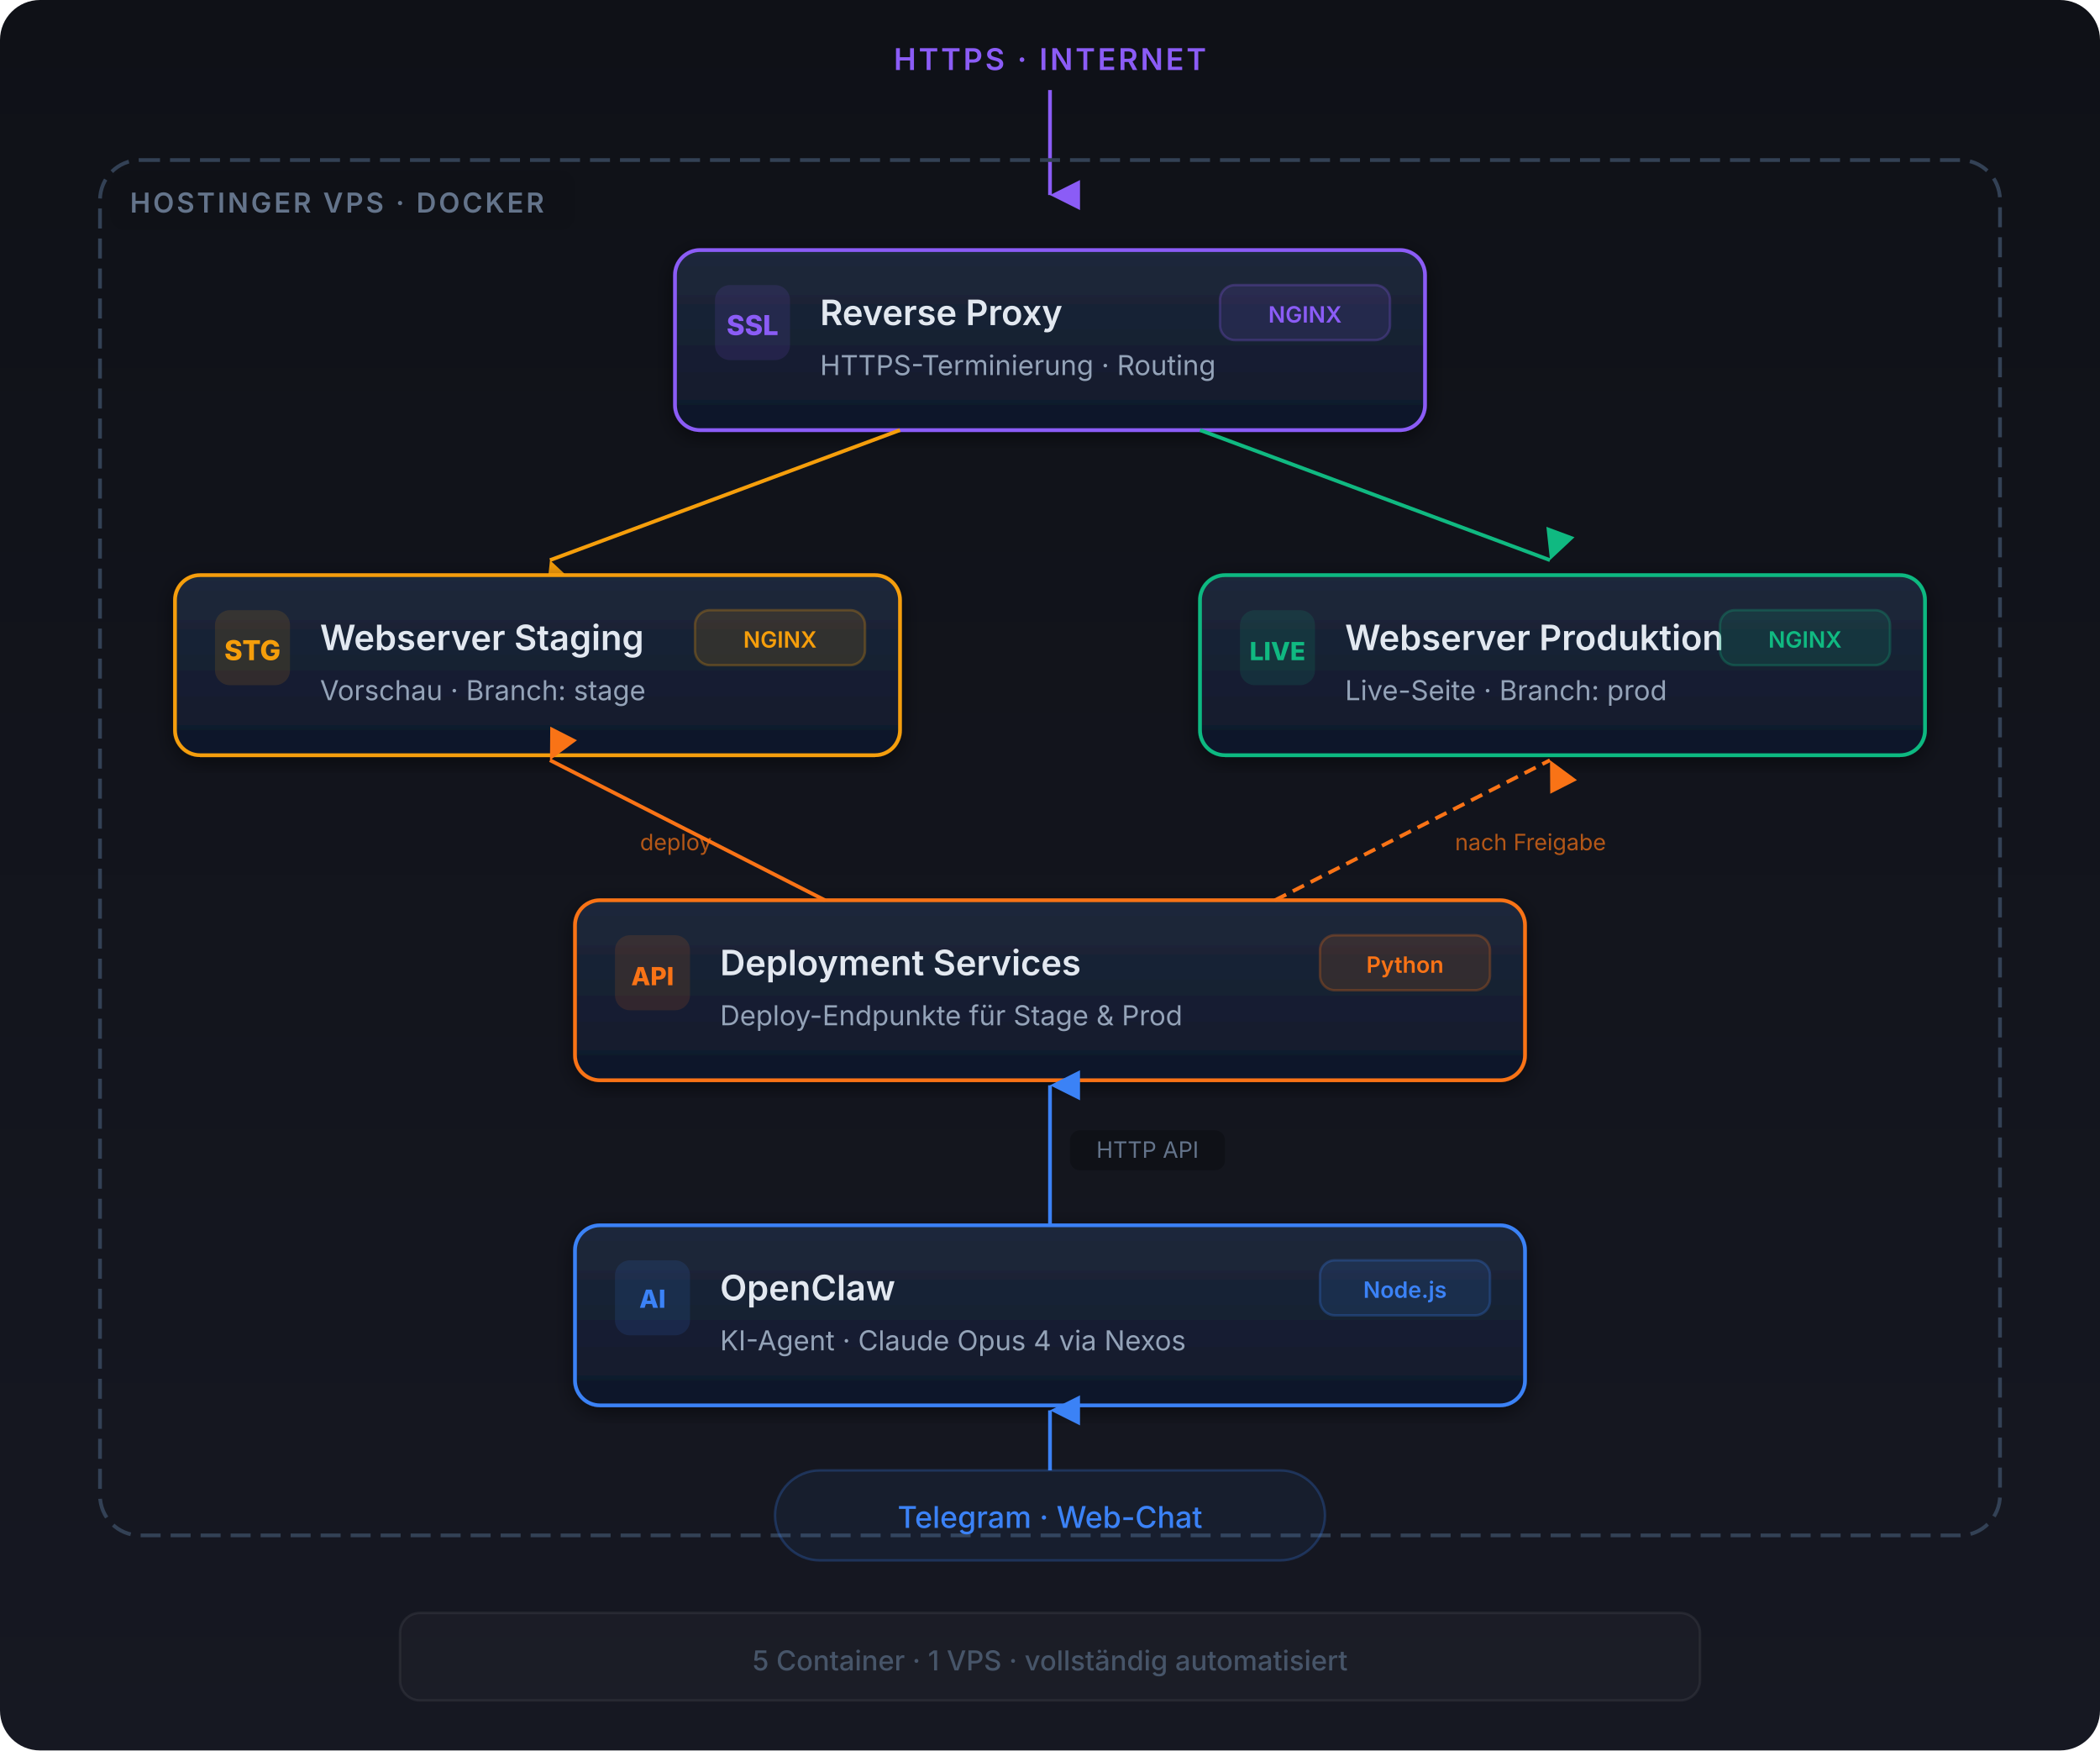
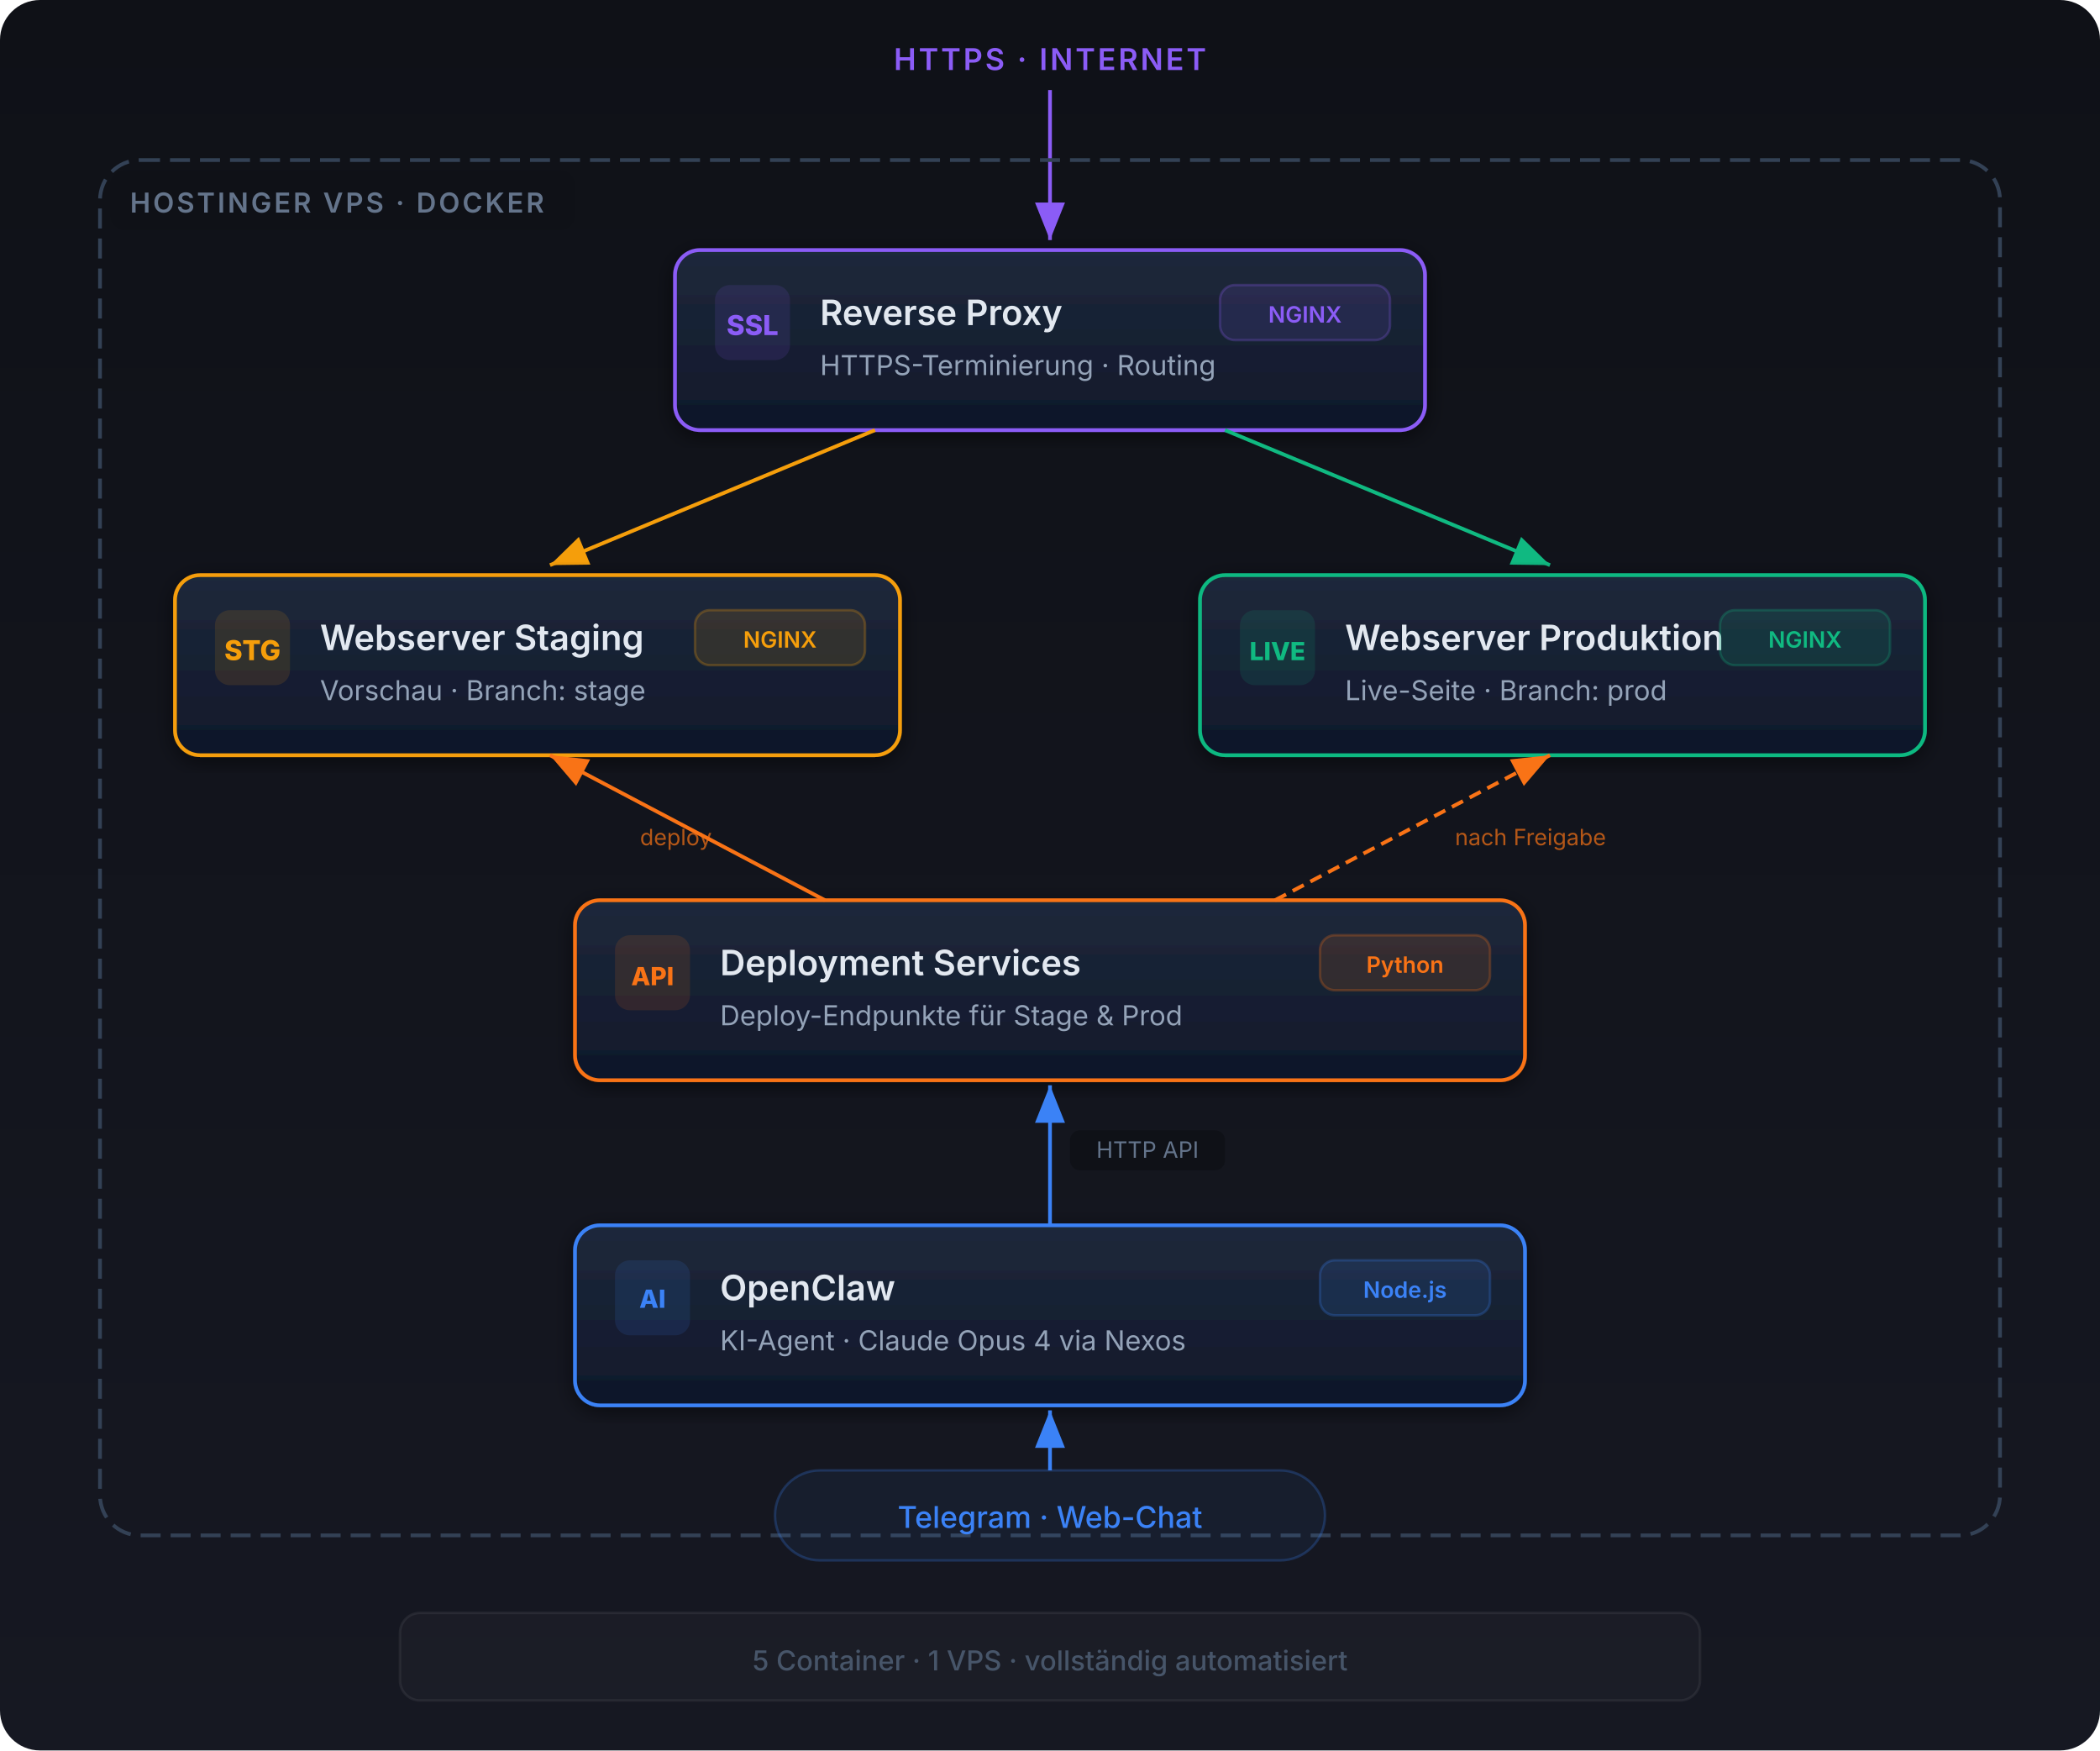
<svg xmlns="http://www.w3.org/2000/svg" viewBox="0 0 840 700" font-family="Inter, Arial, sans-serif">
  <defs>
    <linearGradient id="bgGrad2" x1="0" y1="0" x2="0" y2="1">
      <stop offset="0%" stop-color="#0f1117" />
      <stop offset="100%" stop-color="#161822" />
    </linearGradient>
    <linearGradient id="containerGrad" x1="0" y1="0" x2="0" y2="1">
      <stop offset="0%" stop-color="#1e293b" />
      <stop offset="100%" stop-color="#0f172a" />
    </linearGradient>
    <filter id="shadow2">
      <feDropShadow dx="0" dy="2" stdDeviation="4" flood-color="#000" flood-opacity="0.5" />
    </filter>
-     <marker id="aDown" markerWidth="8" markerHeight="8" refX="4" refY="8" orient="auto">
-       <path d="M0,0 L4,8 L8,0" fill="#8b5cf6" />
+     <marker id="aP" markerWidth="10" markerHeight="8" refX="10" refY="4" orient="auto">
+       <path d="M0,0 L10,4 L0,8 Z" fill="#8b5cf6" />
    </marker>
-     <marker id="aDownY" markerWidth="8" markerHeight="8" refX="4" refY="8" orient="auto">
-       <path d="M0,0 L4,8 L8,0" fill="#f59e0b" />
+     <marker id="aY" markerWidth="10" markerHeight="8" refX="10" refY="4" orient="auto">
+       <path d="M0,0 L10,4 L0,8 Z" fill="#f59e0b" />
    </marker>
-     <marker id="aDownG" markerWidth="8" markerHeight="8" refX="4" refY="8" orient="auto">
-       <path d="M0,0 L4,8 L8,0" fill="#10b981" />
+     <marker id="aG" markerWidth="10" markerHeight="8" refX="10" refY="4" orient="auto">
+       <path d="M0,0 L10,4 L0,8 Z" fill="#10b981" />
    </marker>
-     <marker id="aRight" markerWidth="8" markerHeight="8" refX="8" refY="4" orient="auto">
-       <path d="M0,0 L8,4 L0,8" fill="#3b82f6" />
+     <marker id="aO" markerWidth="10" markerHeight="8" refX="10" refY="4" orient="auto">
+       <path d="M0,0 L10,4 L0,8 Z" fill="#f97316" />
    </marker>
-     <marker id="aUp" markerWidth="8" markerHeight="8" refX="4" refY="0" orient="auto">
-       <path d="M0,8 L4,0 L8,8" fill="#f97316" />
-     </marker>
-     <marker id="aUpB" markerWidth="8" markerHeight="8" refX="4" refY="0" orient="auto">
-       <path d="M0,8 L4,0 L8,8" fill="#3b82f6" />
+     <marker id="aB" markerWidth="10" markerHeight="8" refX="10" refY="4" orient="auto">
+       <path d="M0,0 L10,4 L0,8 Z" fill="#3b82f6" />
    </marker>
  </defs>
  <rect width="840" height="700" fill="url(#bgGrad2)" rx="16" />
  <text x="420" y="28" text-anchor="middle" fill="#8b5cf6" font-size="12" font-weight="600" letter-spacing="1">HTTPS · INTERNET</text>
-   <line x1="420" y1="36" x2="420" y2="78" stroke="#8b5cf6" stroke-width="1.5" marker-end="url(#aDown)" />
+   <line x1="420" y1="36" x2="420" y2="96" stroke="#8b5cf6" stroke-width="1.5" marker-end="url(#aP)" />
  <rect x="40" y="64" width="760" height="550" rx="16" fill="none" stroke="#334155" stroke-width="1.5" stroke-dasharray="8,4" />
  <rect x="44" y="68" width="186" height="24" rx="6" fill="#0f1117" />
  <text x="52" y="85" fill="#64748b" font-size="11" font-weight="600" letter-spacing="1">HOSTINGER VPS · DOCKER</text>
  <rect x="270" y="100" width="300" height="72" rx="10" fill="url(#containerGrad)" stroke="#8b5cf6" stroke-width="1.5" filter="url(#shadow2)" />
  <rect x="286" y="114" width="30" height="30" rx="6" fill="#8b5cf620" />
  <text x="301" y="134" text-anchor="middle" fill="#8b5cf6" font-size="11" font-weight="800">SSL</text>
  <text x="328" y="130" fill="#e2e8f0" font-size="14" font-weight="600">Reverse Proxy</text>
  <text x="328" y="150" fill="#94a3b8" font-size="11">HTTPS-Terminierung · Routing</text>
  <rect x="488" y="114" width="68" height="22" rx="6" fill="#8b5cf620" stroke="#8b5cf640" stroke-width="1" />
  <text x="522" y="129" text-anchor="middle" fill="#8b5cf6" font-size="9" font-weight="600">NGINX</text>
-   <line x1="360" y1="172" x2="220" y2="224" stroke="#f59e0b" stroke-width="1.5" marker-end="url(#aDownY)" />
-   <line x1="480" y1="172" x2="620" y2="224" stroke="#10b981" stroke-width="1.5" marker-end="url(#aDownG)" />
+   <path d="M350 172 L220 226" stroke="#f59e0b" stroke-width="1.5" fill="none" marker-end="url(#aY)" />
+   <path d="M490 172 L620 226" stroke="#10b981" stroke-width="1.5" fill="none" marker-end="url(#aG)" />
  <rect x="70" y="230" width="290" height="72" rx="10" fill="url(#containerGrad)" stroke="#f59e0b" stroke-width="1.5" filter="url(#shadow2)" />
  <rect x="86" y="244" width="30" height="30" rx="6" fill="#f59e0b20" />
  <text x="101" y="264" text-anchor="middle" fill="#f59e0b" font-size="11" font-weight="800">STG</text>
  <text x="128" y="260" fill="#e2e8f0" font-size="14" font-weight="600">Webserver Staging</text>
  <text x="128" y="280" fill="#94a3b8" font-size="11">Vorschau · Branch: stage</text>
  <rect x="278" y="244" width="68" height="22" rx="6" fill="#f59e0b20" stroke="#f59e0b40" stroke-width="1" />
  <text x="312" y="259" text-anchor="middle" fill="#f59e0b" font-size="9" font-weight="600">NGINX</text>
  <rect x="480" y="230" width="290" height="72" rx="10" fill="url(#containerGrad)" stroke="#10b981" stroke-width="1.5" filter="url(#shadow2)" />
  <rect x="496" y="244" width="30" height="30" rx="6" fill="#10b98120" />
  <text x="511" y="264" text-anchor="middle" fill="#10b981" font-size="10" font-weight="800">LIVE</text>
  <text x="538" y="260" fill="#e2e8f0" font-size="14" font-weight="600">Webserver Produktion</text>
  <text x="538" y="280" fill="#94a3b8" font-size="11">Live-Seite · Branch: prod</text>
  <rect x="688" y="244" width="68" height="22" rx="6" fill="#10b98120" stroke="#10b98140" stroke-width="1" />
  <text x="722" y="259" text-anchor="middle" fill="#10b981" font-size="9" font-weight="600">NGINX</text>
  <rect x="230" y="360" width="380" height="72" rx="10" fill="url(#containerGrad)" stroke="#f97316" stroke-width="1.5" filter="url(#shadow2)" />
  <rect x="246" y="374" width="30" height="30" rx="6" fill="#f9731620" />
  <text x="261" y="394" text-anchor="middle" fill="#f97316" font-size="10" font-weight="800">API</text>
  <text x="288" y="390" fill="#e2e8f0" font-size="14" font-weight="600">Deployment Services</text>
  <text x="288" y="410" fill="#94a3b8" font-size="11">Deploy-Endpunkte für Stage &amp; Prod</text>
  <rect x="528" y="374" width="68" height="22" rx="6" fill="#f9731620" stroke="#f9731640" stroke-width="1" />
  <text x="562" y="389" text-anchor="middle" fill="#f97316" font-size="9" font-weight="600">Python</text>
-   <line x1="330" y1="360" x2="220" y2="304" stroke="#f97316" stroke-width="1.5" marker-end="url(#aUp)" />
-   <text x="256" y="340" fill="#f97316" font-size="9" opacity="0.7">deploy</text>
-   <line x1="510" y1="360" x2="620" y2="304" stroke="#f97316" stroke-width="1.5" stroke-dasharray="5,3" marker-end="url(#aUp)" />
-   <text x="582" y="340" fill="#f97316" font-size="9" opacity="0.7">nach Freigabe</text>
+   <path d="M330 360 L220 302" stroke="#f97316" stroke-width="1.5" fill="none" marker-end="url(#aO)" />
+   <text x="256" y="338" fill="#f97316" font-size="9" opacity="0.7">deploy</text>
+   <path d="M510 360 L620 302" stroke="#f97316" stroke-width="1.5" fill="none" stroke-dasharray="5,3" marker-end="url(#aO)" />
+   <text x="582" y="338" fill="#f97316" font-size="9" opacity="0.7">nach Freigabe</text>
  <rect x="230" y="490" width="380" height="72" rx="10" fill="url(#containerGrad)" stroke="#3b82f6" stroke-width="1.5" filter="url(#shadow2)" />
  <rect x="246" y="504" width="30" height="30" rx="6" fill="#3b82f620" />
  <text x="261" y="523" text-anchor="middle" fill="#3b82f6" font-size="10" font-weight="800">AI</text>
  <text x="288" y="520" fill="#e2e8f0" font-size="14" font-weight="600">OpenClaw</text>
  <text x="288" y="540" fill="#94a3b8" font-size="11">KI-Agent · Claude Opus 4 via Nexos</text>
  <rect x="528" y="504" width="68" height="22" rx="6" fill="#3b82f620" stroke="#3b82f640" stroke-width="1" />
  <text x="562" y="519" text-anchor="middle" fill="#3b82f6" font-size="9" font-weight="600">Node.js</text>
-   <line x1="420" y1="490" x2="420" y2="434" stroke="#3b82f6" stroke-width="1.5" marker-end="url(#aUpB)" />
+   <line x1="420" y1="490" x2="420" y2="434" stroke="#3b82f6" stroke-width="1.5" marker-end="url(#aB)" />
  <rect x="428" y="452" width="62" height="16" rx="4" fill="#0f1117" />
  <text x="459" y="463" text-anchor="middle" fill="#64748b" font-size="9">HTTP API</text>
  <rect x="310" y="588" width="220" height="36" rx="18" fill="#3b82f610" stroke="#3b82f640" stroke-width="1" />
  <text x="420" y="611" text-anchor="middle" fill="#3b82f6" font-size="12" font-weight="500">Telegram · Web-Chat</text>
-   <line x1="420" y1="588" x2="420" y2="564" stroke="#3b82f6" stroke-width="1.5" marker-end="url(#aUpB)" />
+   <line x1="420" y1="588" x2="420" y2="564" stroke="#3b82f6" stroke-width="1.5" marker-end="url(#aB)" />
  <rect x="160" y="645" width="520" height="35" rx="8" fill="#ffffff06" stroke="#ffffff10" stroke-width="1" />
  <text x="420" y="668" text-anchor="middle" fill="#475569" font-size="11" font-weight="500">5 Container · 1 VPS · vollständig automatisiert</text>
</svg>
